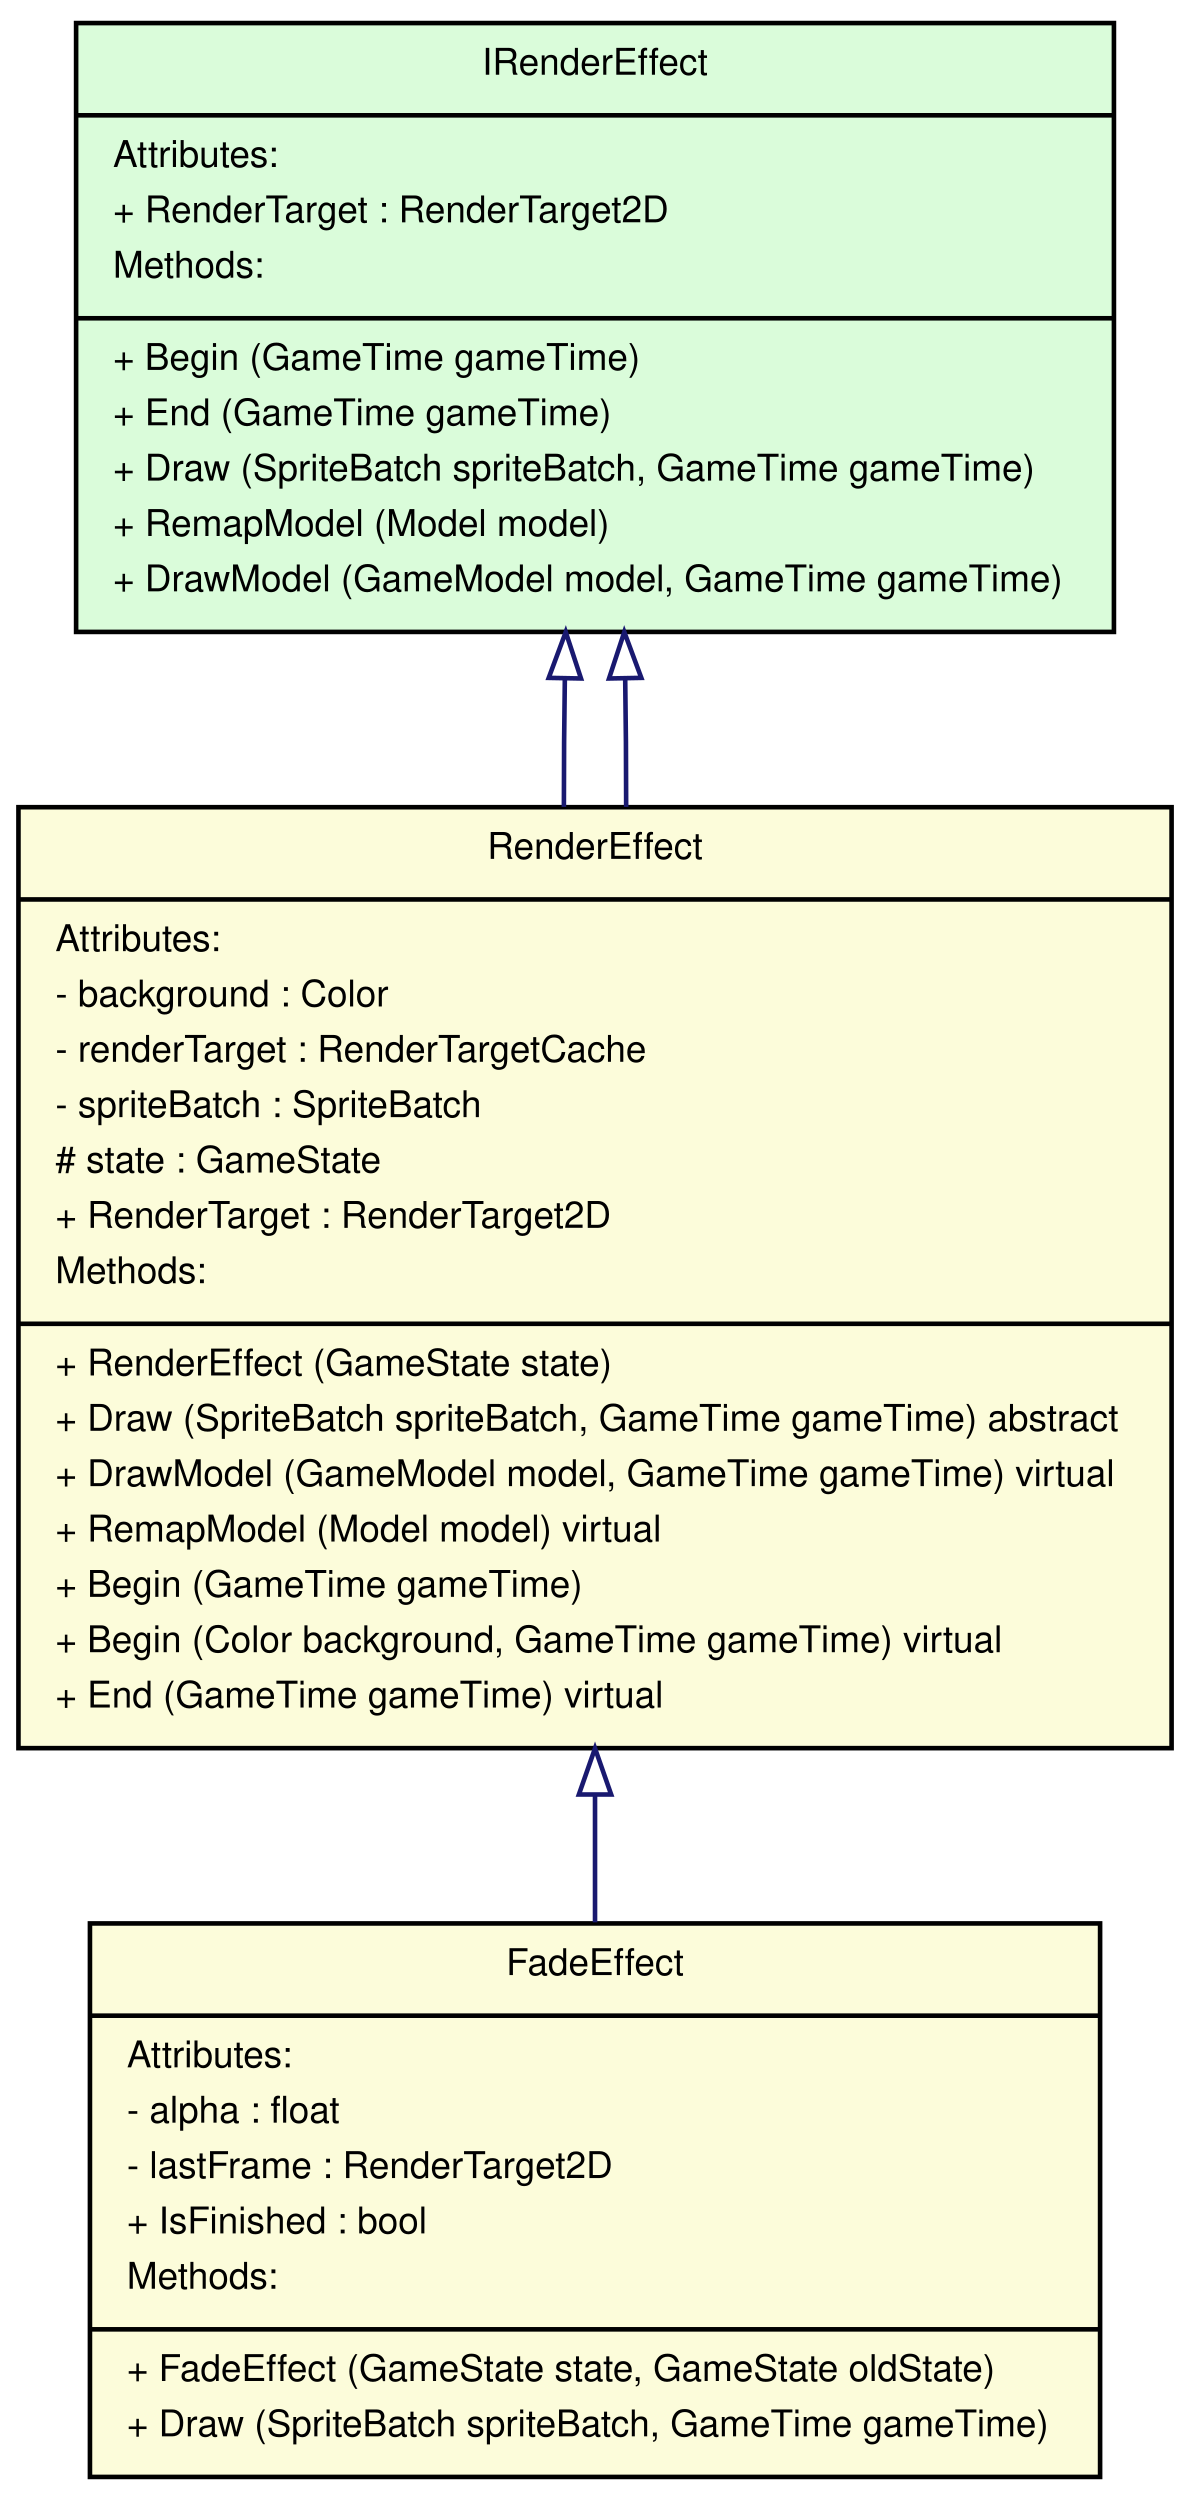
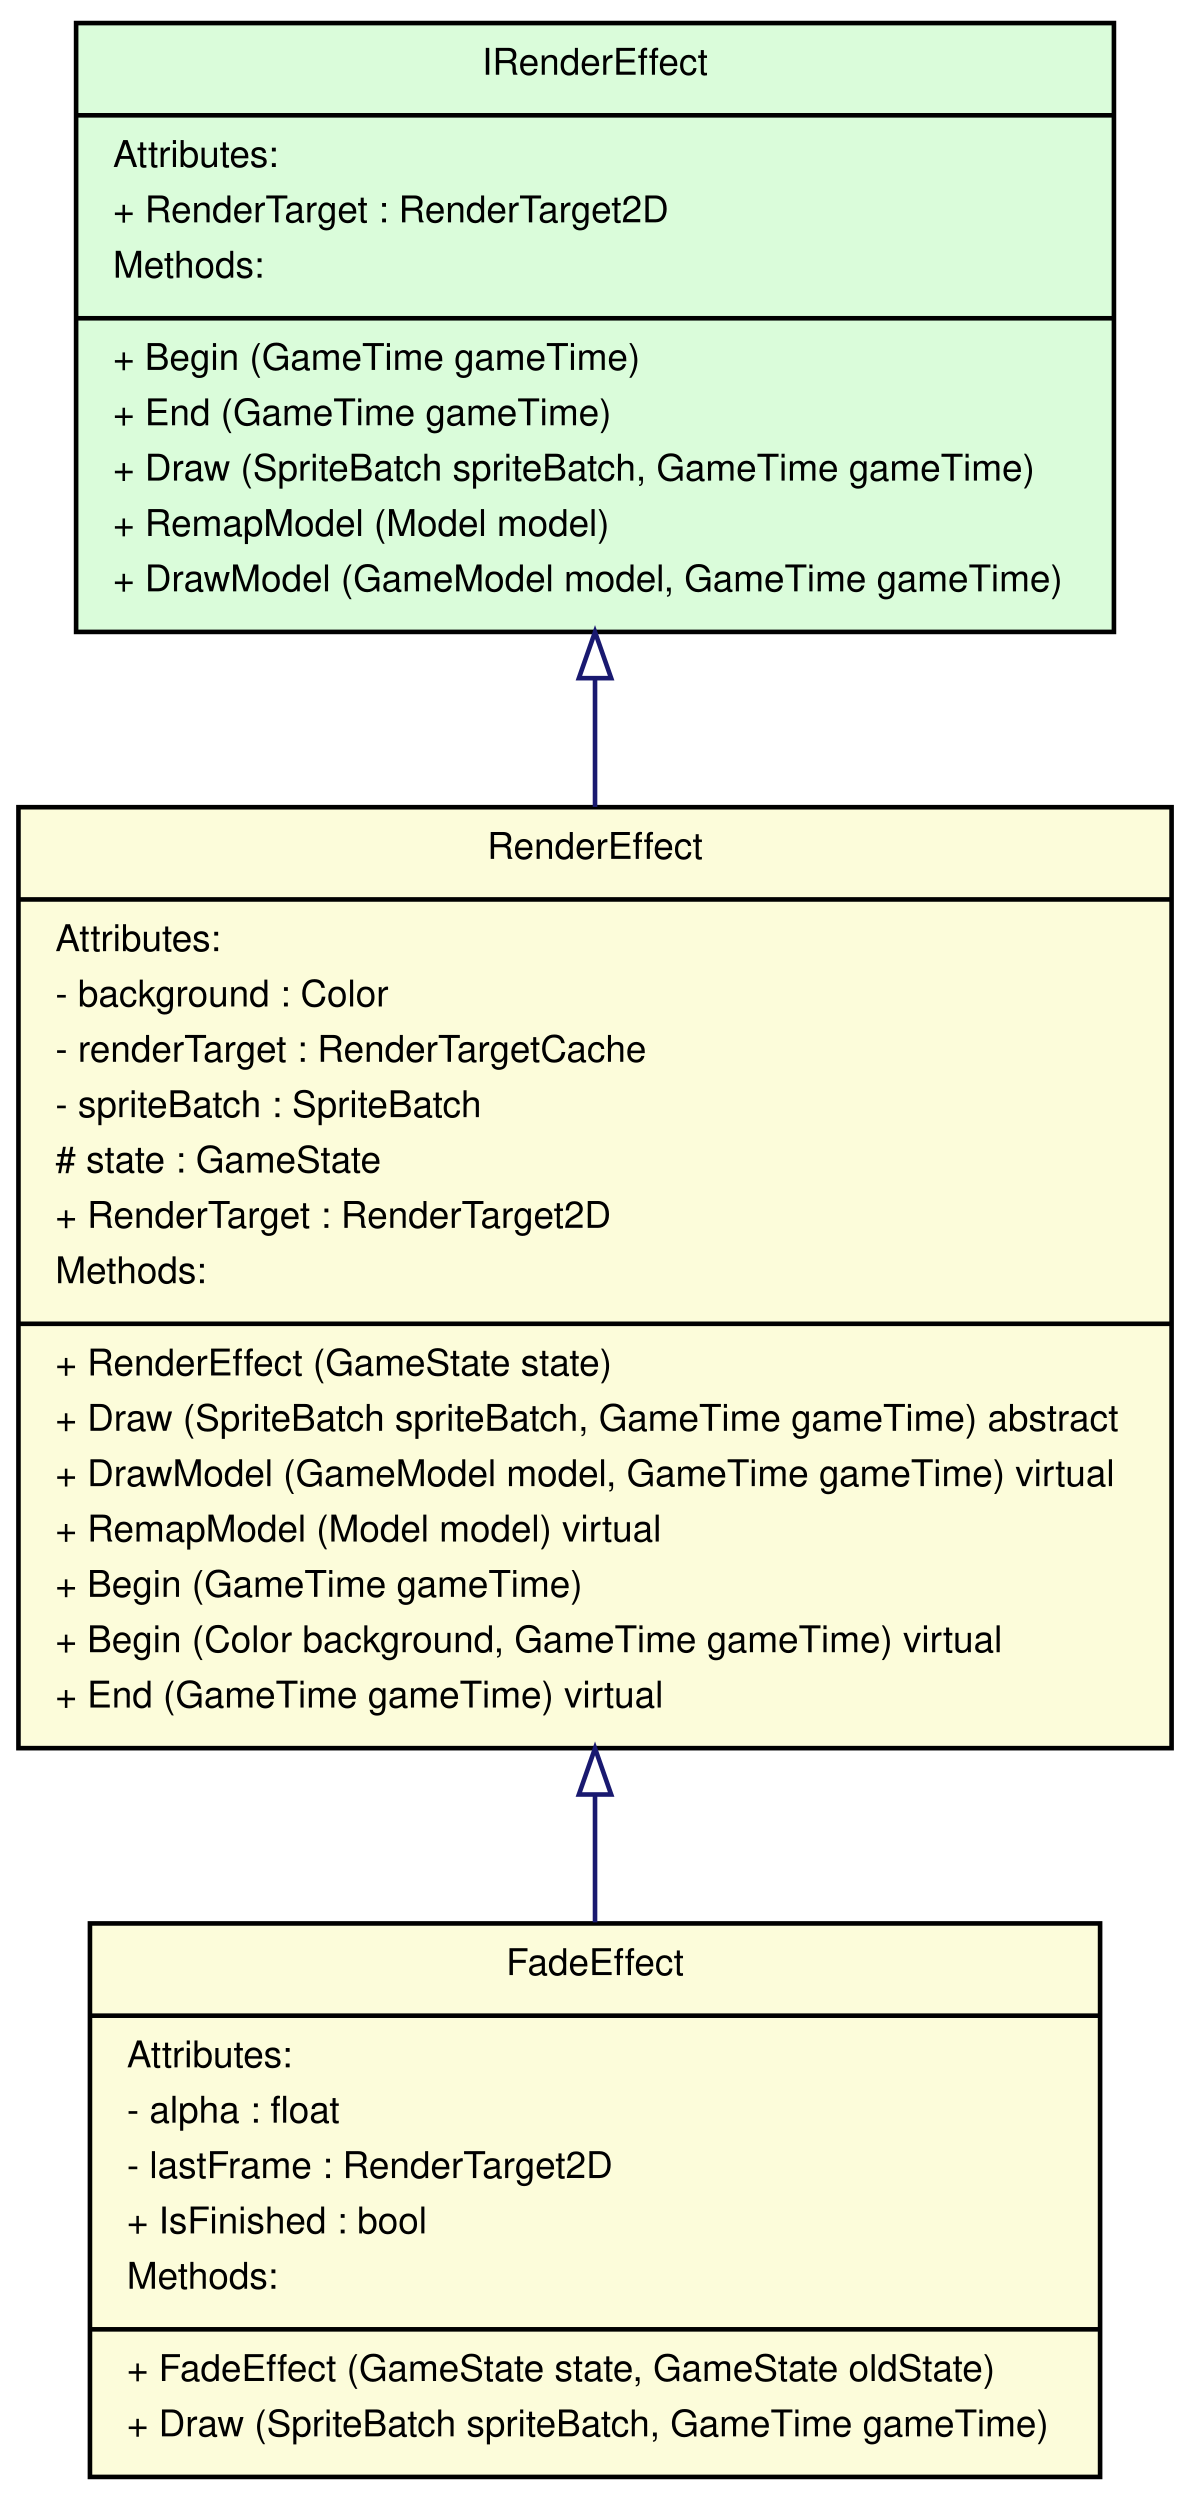
<svg xmlns="http://www.w3.org/2000/svg" width="258pt" height="542pt" viewBox="0.00 0.00 258.00 542.00">
  <g id="graph1" class="graph" transform="scale(1 1) rotate(0) translate(4 538)">
    <polygon fill="white" stroke="white" points="-4,5 -4,-538 255,-538 255,5 -4,5" />
    <g id="node1" class="node">
      <polygon fill="#fcfcda" stroke="black" points="15.5,-1 15.5,-121 234.5,-121 234.5,-1 15.5,-1" />
      <text text-anchor="middle" x="125" y="-109.8" font-family="Helvetica,sans-Serif" font-size="8.00">FadeEffect</text>
      <polyline fill="none" stroke="black" points="15.5,-101 234.5,-101 " />
      <text text-anchor="start" x="23.5" y="-89.8" font-family="Helvetica,sans-Serif" font-size="8.00">Attributes:</text>
      <text text-anchor="start" x="23.5" y="-77.8" font-family="Helvetica,sans-Serif" font-size="8.00">- alpha : float</text>
      <text text-anchor="start" x="23.5" y="-65.8" font-family="Helvetica,sans-Serif" font-size="8.00">- lastFrame : RenderTarget2D</text>
      <text text-anchor="start" x="23.5" y="-53.8" font-family="Helvetica,sans-Serif" font-size="8.00">+ IsFinished : bool</text>
      <text text-anchor="start" x="23.5" y="-41.8" font-family="Helvetica,sans-Serif" font-size="8.00">Methods:</text>
      <polyline fill="none" stroke="black" points="15.5,-33 234.5,-33 " />
      <text text-anchor="start" x="23.5" y="-21.8" font-family="Helvetica,sans-Serif" font-size="8.00">+ FadeEffect (GameState state, GameState oldState)</text>
      <text text-anchor="start" x="23.5" y="-9.8" font-family="Helvetica,sans-Serif" font-size="8.00">+ Draw (SpriteBatch spriteBatch, GameTime gameTime)</text>
    </g>
    <g id="node2" class="node">
      <polygon fill="#fcfcda" stroke="black" points="0,-159 0,-363 250,-363 250,-159 0,-159" />
      <text text-anchor="middle" x="125" y="-351.8" font-family="Helvetica,sans-Serif" font-size="8.00">RenderEffect</text>
      <polyline fill="none" stroke="black" points="0,-343 250,-343 " />
      <text text-anchor="start" x="8" y="-331.8" font-family="Helvetica,sans-Serif" font-size="8.00">Attributes:</text>
      <text text-anchor="start" x="8" y="-319.8" font-family="Helvetica,sans-Serif" font-size="8.00">- background : Color</text>
      <text text-anchor="start" x="8" y="-307.8" font-family="Helvetica,sans-Serif" font-size="8.00">- renderTarget : RenderTargetCache</text>
      <text text-anchor="start" x="8" y="-295.8" font-family="Helvetica,sans-Serif" font-size="8.00">- spriteBatch : SpriteBatch</text>
      <text text-anchor="start" x="8" y="-283.8" font-family="Helvetica,sans-Serif" font-size="8.00"># state : GameState</text>
      <text text-anchor="start" x="8" y="-271.8" font-family="Helvetica,sans-Serif" font-size="8.00">+ RenderTarget : RenderTarget2D</text>
      <text text-anchor="start" x="8" y="-259.8" font-family="Helvetica,sans-Serif" font-size="8.00">Methods:</text>
      <polyline fill="none" stroke="black" points="0,-251 250,-251 " />
      <text text-anchor="start" x="8" y="-239.8" font-family="Helvetica,sans-Serif" font-size="8.00">+ RenderEffect (GameState state)</text>
      <text text-anchor="start" x="8" y="-227.8" font-family="Helvetica,sans-Serif" font-size="8.00">+ Draw (SpriteBatch spriteBatch, GameTime gameTime) abstract</text>
      <text text-anchor="start" x="8" y="-215.8" font-family="Helvetica,sans-Serif" font-size="8.00">+ DrawModel (GameModel model, GameTime gameTime) virtual</text>
      <text text-anchor="start" x="8" y="-203.8" font-family="Helvetica,sans-Serif" font-size="8.00">+ RemapModel (Model model) virtual</text>
      <text text-anchor="start" x="8" y="-191.8" font-family="Helvetica,sans-Serif" font-size="8.00">+ Begin (GameTime gameTime)</text>
      <text text-anchor="start" x="8" y="-179.8" font-family="Helvetica,sans-Serif" font-size="8.00">+ Begin (Color background, GameTime gameTime) virtual</text>
      <text text-anchor="start" x="8" y="-167.8" font-family="Helvetica,sans-Serif" font-size="8.00">+ End (GameTime gameTime) virtual</text>
    </g>
    <g id="edge2" class="edge">
      <path fill="none" stroke="midnightblue" d="M125,-148.692C125,-139.277 125,-130.011 125,-121.232" />
      <polygon fill="none" stroke="midnightblue" points="121.5,-148.949 125,-158.949 128.5,-148.949 121.5,-148.949" />
    </g>
    <g id="node3" class="node">
      <polygon fill="#dafcda" stroke="black" points="12.5,-401 12.5,-533 237.5,-533 237.5,-401 12.5,-401" />
      <text text-anchor="middle" x="125" y="-521.8" font-family="Helvetica,sans-Serif" font-size="8.00">IRenderEffect</text>
      <polyline fill="none" stroke="black" points="12.5,-513 237.5,-513 " />
      <text text-anchor="start" x="20.5" y="-501.8" font-family="Helvetica,sans-Serif" font-size="8.00">Attributes:</text>
      <text text-anchor="start" x="20.5" y="-489.8" font-family="Helvetica,sans-Serif" font-size="8.00">+ RenderTarget : RenderTarget2D</text>
      <text text-anchor="start" x="20.5" y="-477.8" font-family="Helvetica,sans-Serif" font-size="8.00">Methods:</text>
      <polyline fill="none" stroke="black" points="12.5,-469 237.5,-469 " />
      <text text-anchor="start" x="20.5" y="-457.8" font-family="Helvetica,sans-Serif" font-size="8.00">+ Begin (GameTime gameTime)</text>
      <text text-anchor="start" x="20.5" y="-445.8" font-family="Helvetica,sans-Serif" font-size="8.00">+ End (GameTime gameTime)</text>
      <text text-anchor="start" x="20.5" y="-433.8" font-family="Helvetica,sans-Serif" font-size="8.00">+ Draw (SpriteBatch spriteBatch, GameTime gameTime)</text>
      <text text-anchor="start" x="20.5" y="-421.8" font-family="Helvetica,sans-Serif" font-size="8.00">+ RemapModel (Model model)</text>
      <text text-anchor="start" x="20.5" y="-409.8" font-family="Helvetica,sans-Serif" font-size="8.00">+ DrawModel (GameModel model, GameTime gameTime)</text>
    </g>
    <g id="edge4" class="edge">
-       <path fill="none" stroke="midnightblue" d="M118.458,-390.867C118.315,-381.791 118.245,-372.415 118.25,-363.051" />
-       <polygon fill="none" stroke="midnightblue" points="114.961,-391.039 118.652,-400.97 121.96,-390.905 114.961,-391.039" />
-     </g>
-     <g id="edge6" class="edge">
-       <path fill="none" stroke="midnightblue" d="M131.542,-390.867C131.685,-381.791 131.755,-372.415 131.75,-363.051" />
-       <polygon fill="none" stroke="midnightblue" points="128.04,-390.905 131.348,-400.97 135.039,-391.039 128.04,-390.905" />
+       <path fill="none" stroke="midnightblue" d="M125,-390.867C125,-381.791 125,-372.415 125,-363.051" />
+       <polygon fill="none" stroke="midnightblue" points="121.5,-390.97 125,-400.97 128.5,-390.97 121.5,-390.97" />
    </g>
  </g>
</svg>
